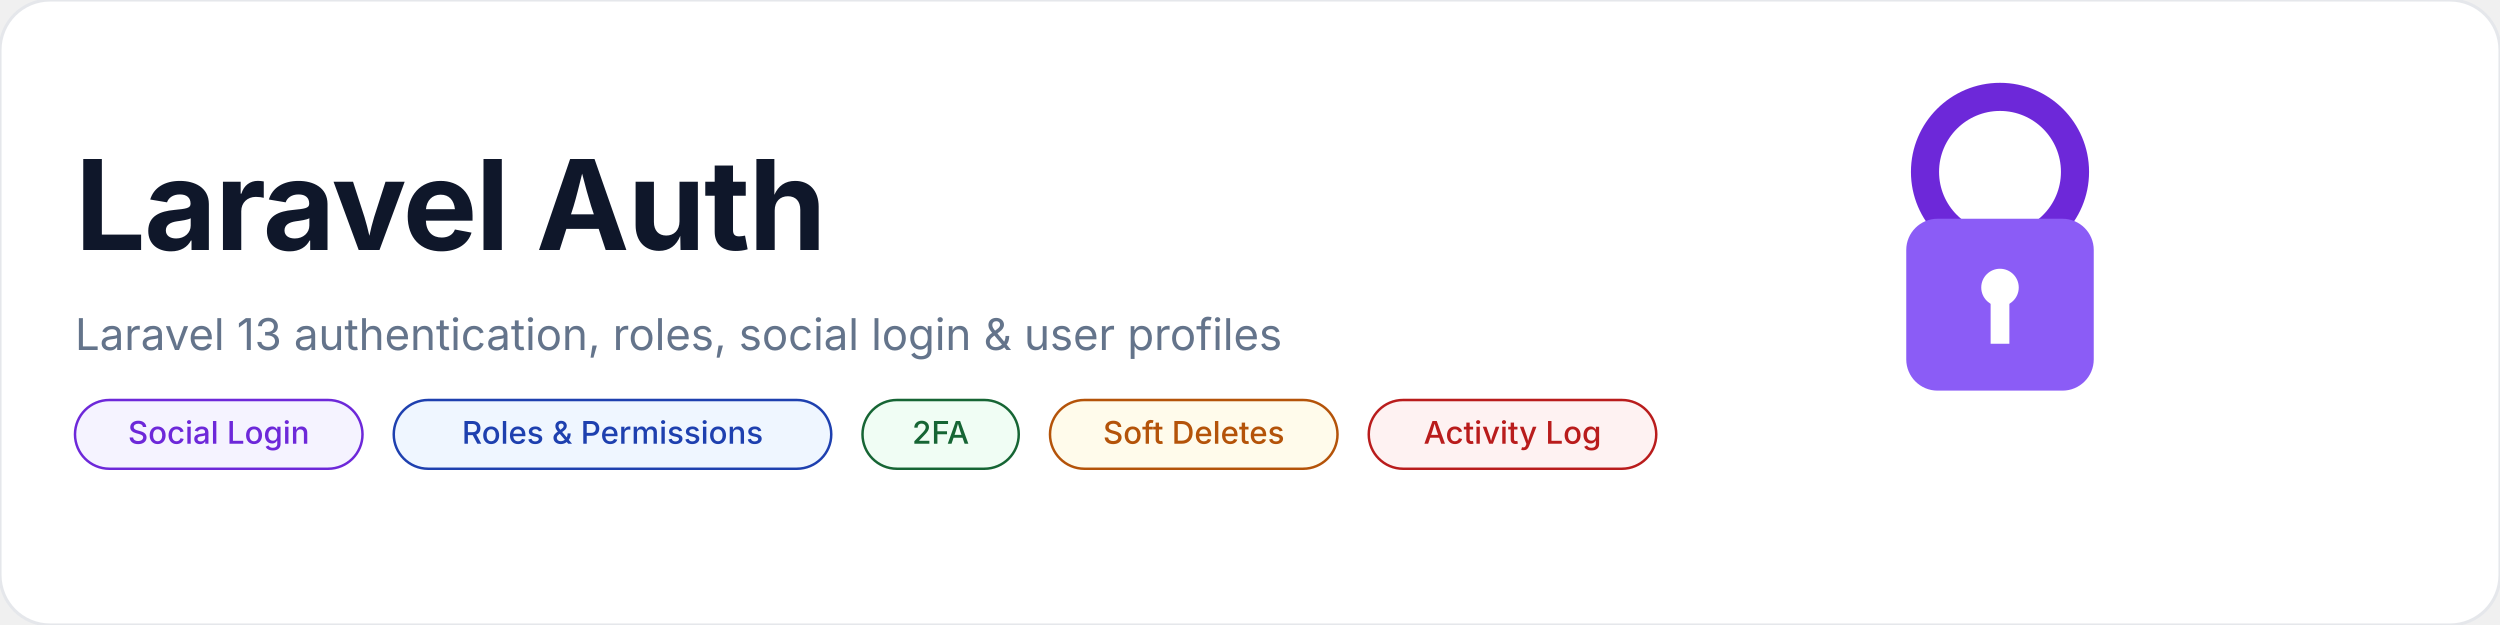
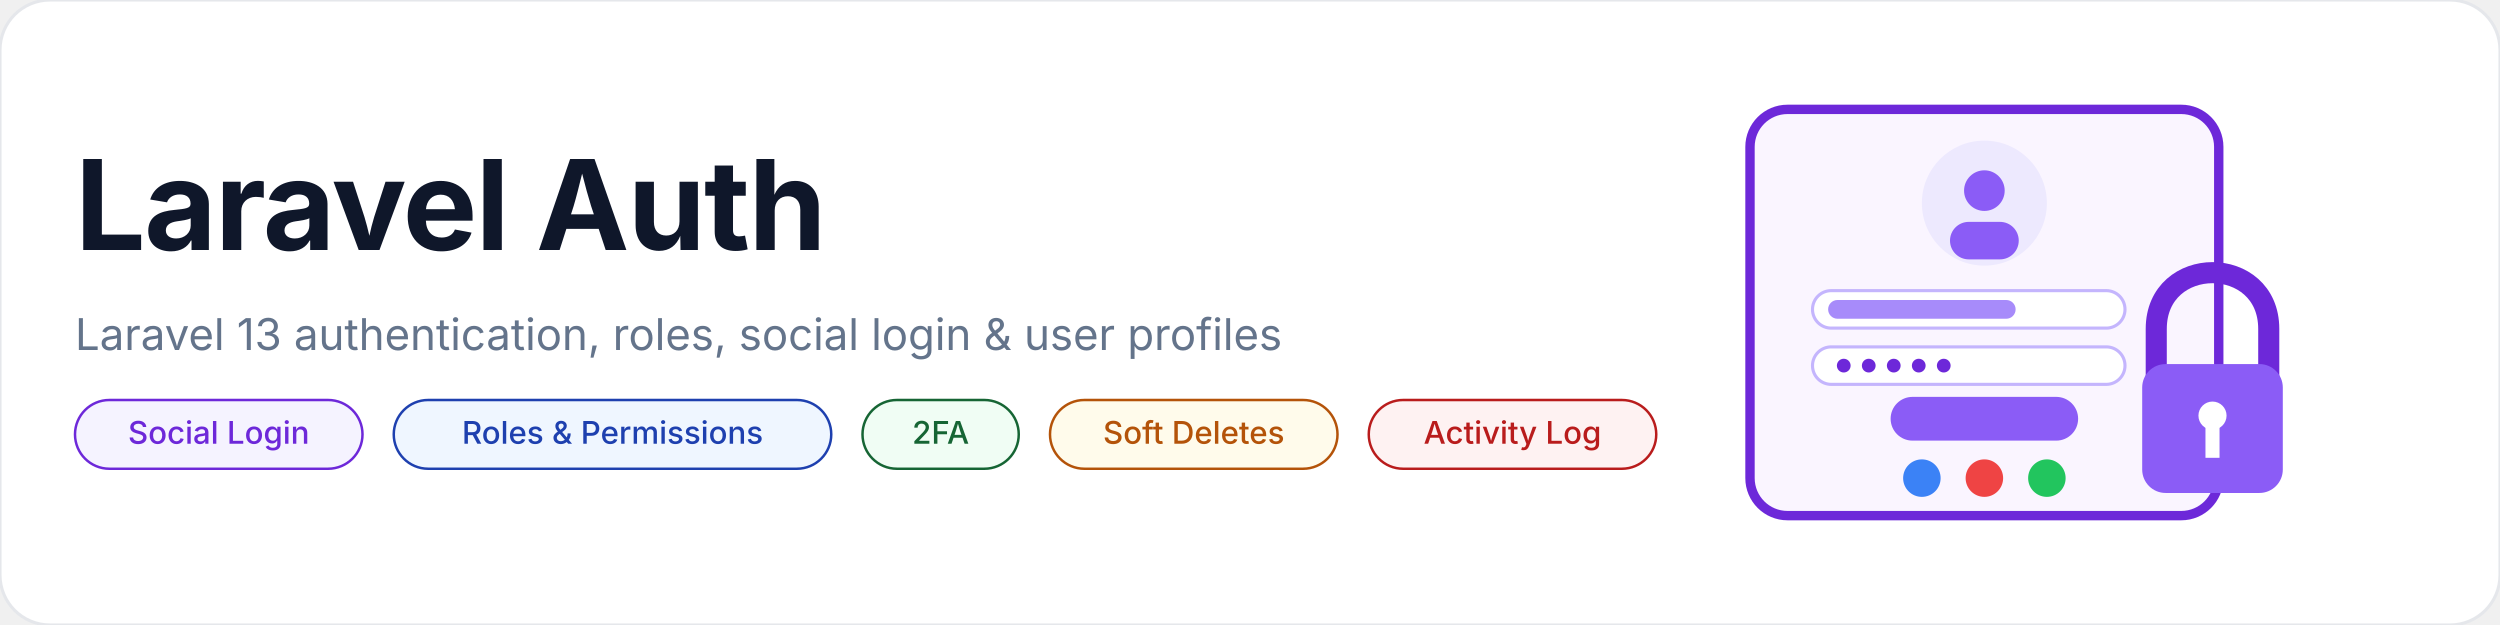
<svg xmlns="http://www.w3.org/2000/svg" viewBox="0 0 800 200" width="800" height="200">
+   <style>.shackle,.pulse,.press{transform-box:fill-box;transform-origin:center}.type{transform-box:fill-box;transform-origin:left center;animation:type 8s ease-in-out infinite}.dot-1{animation:dot-1 8s linear infinite}.dot-2{animation:dot-2 8s linear infinite}.dot-3{animation:dot-3 8s linear infinite}.dot-4{animation:dot-4 8s linear infinite}.dot-5{animation:dot-5 8s linear infinite}.press{animation:press 8s ease-in-out infinite}.shackle{animation:unlock 8s ease-in-out infinite}.pulse{animation:click 8s ease-out infinite}.social{animation:twinkle 3s ease-in-out infinite alternate}.social-b{animation-delay:-1s}.social-c{animation-delay:-2s}@keyframes type{0%,12%{transform:scaleX(0);opacity:1}30%,92%{transform:scaleX(1);opacity:1}97%,to{transform:scaleX(1);opacity:0}}@keyframes dot-1{0%,33%{opacity:0}35%,92%{opacity:1}97%,to{opacity:0}}@keyframes dot-2{0%,37%{opacity:0}39%,92%{opacity:1}97%,to{opacity:0}}@keyframes dot-3{0%,41%{opacity:0}43%,92%{opacity:1}97%,to{opacity:0}}@keyframes dot-4{0%,45%{opacity:0}47%,92%{opacity:1}97%,to{opacity:0}}@keyframes dot-5{0%,49%{opacity:0}51%,92%{opacity:1}97%,to{opacity:0}}@keyframes press{0%,53%{transform:scale(1)}55%{transform:scale(.9)}58%,to{transform:scale(1)}}@keyframes unlock{0%,58%{transform:translateY(0) rotate(0)}66%{transform:translateY(-12px) rotate(0)}71%,84%{transform:translateY(-12px) rotate(10deg)}88%{transform:translateY(-12px) rotate(0)}93%,to{transform:translateY(0) rotate(0)}}@keyframes click{0%,92%{transform:scale(1);opacity:0}93%{transform:scale(1);opacity:.8}to{transform:scale(2.6);opacity:0}}@keyframes twinkle{0%{opacity:.4}to{opacity:1}}@media (prefers-reduced-motion:reduce){.type,.dot,.press,.shackle,.pulse,.social{animation:none}}</style>
  <rect x="0" y="0" width="800" height="200" rx="16" fill="#fff" stroke="#e5e7eb" />
-   <g transform="translate(600,20)">
-     <circle cx="40" cy="35" r="24" fill="none" stroke="#6d28d9" stroke-width="9" />
-     <rect x="10" y="50" width="60" height="55" rx="10" fill="#8b5cf6" />
-     <circle cx="40" cy="72" r="6" fill="#fff" />
-     <rect x="37" y="76" width="6" height="14" fill="#fff" />
+   <g transform="translate(560,35)">
+     <rect width="150" height="130" rx="12" fill="#faf5ff" stroke="#6d28d9" stroke-width="3" />
+     <circle cx="75" cy="30" r="20" fill="#ede9fe" />
+     <circle cx="75" cy="26" r="6.5" fill="#8b5cf6" />
+     <rect x="64" y="36" width="22" height="12" rx="6" fill="#8b5cf6" />
+     <rect x="20" y="58" width="100" height="12" rx="6" fill="#fff" stroke="#c4b5fd" />
+     <rect class="type" x="25" y="61" width="60" height="6" rx="3" fill="#a78bfa" />
+     <rect x="20" y="76" width="100" height="12" rx="6" fill="#fff" stroke="#c4b5fd" />
+     <g fill="#6d28d9">
+       <circle class="dot dot-1" cx="30" cy="82" r="2.2" />
+       <circle class="dot dot-2" cx="38" cy="82" r="2.2" />
+       <circle class="dot dot-3" cx="46" cy="82" r="2.2" />
+       <circle class="dot dot-4" cx="54" cy="82" r="2.2" />
+       <circle class="dot dot-5" cx="62" cy="82" r="2.2" />
+     </g>
+     <rect class="press" x="45" y="92" width="60" height="14" rx="7" fill="#8b5cf6" />
+     <circle class="social" cx="55" cy="118" r="6" fill="#3b82f6" />
+     <circle class="social social-b" cx="75" cy="118" r="6" fill="#ef4444" />
+     <circle class="social social-c" cx="95" cy="118" r="6" fill="#22c55e" />
+     <g transform="translate(118,44) scale(.75)">
+       <path class="shackle" d="M16 58V35C16 3 64 3 64 35V72" fill="none" stroke="#6d28d9" stroke-width="9" />
+       <rect x="10" y="50" width="60" height="55" rx="10" fill="#8b5cf6" />
+       <circle class="pulse" cx="40" cy="72" r="7" fill="none" stroke="#fff" stroke-width="2" opacity="0" />
+       <circle cx="40" cy="72" r="6" fill="#fff" />
+       <rect x="37" y="76" width="6" height="14" fill="#fff" />
+     </g>
  </g>
  <text x="24" y="80" font-family="system-ui, -apple-system, 'Segoe UI', sans-serif" font-size="40" font-weight="700" letter-spacing="-.5" fill="#0f172a">Laravel Auth</text>
  <text x="24" y="112" font-family="system-ui, -apple-system, 'Segoe UI', sans-serif" font-size="14" fill="#64748b">Laravel 13 authentication, roles, social login &amp; user profiles</text>
  <g font-family="system-ui, -apple-system, 'Segoe UI', sans-serif" font-size="10" font-weight="500" text-anchor="middle">
    <rect x="24" y="128" width="92" height="22" rx="11" fill="#f5f3ff" stroke="#6d28d9" stroke-width=".8" />
    <text x="70" y="142" fill="#6d28d9">Social Login</text>
    <rect x="126" y="128" width="140" height="22" rx="11" fill="#eff6ff" stroke="#1e40af" stroke-width=".8" />
    <text x="196" y="142" fill="#1e40af">Roles &amp; Permissions</text>
    <rect x="276" y="128" width="50" height="22" rx="11" fill="#f0fdf4" stroke="#166534" stroke-width=".8" />
    <text x="301" y="142" fill="#166534">2FA</text>
    <rect x="336" y="128" width="92" height="22" rx="11" fill="#fffbeb" stroke="#b45309" stroke-width=".8" />
    <text x="382" y="142" fill="#b45309">Soft Deletes</text>
    <rect x="438" y="128" width="92" height="22" rx="11" fill="#fef2f2" stroke="#b91c1c" stroke-width=".8" />
    <text x="484" y="142" fill="#b91c1c">Activity Log</text>
  </g>
</svg>
